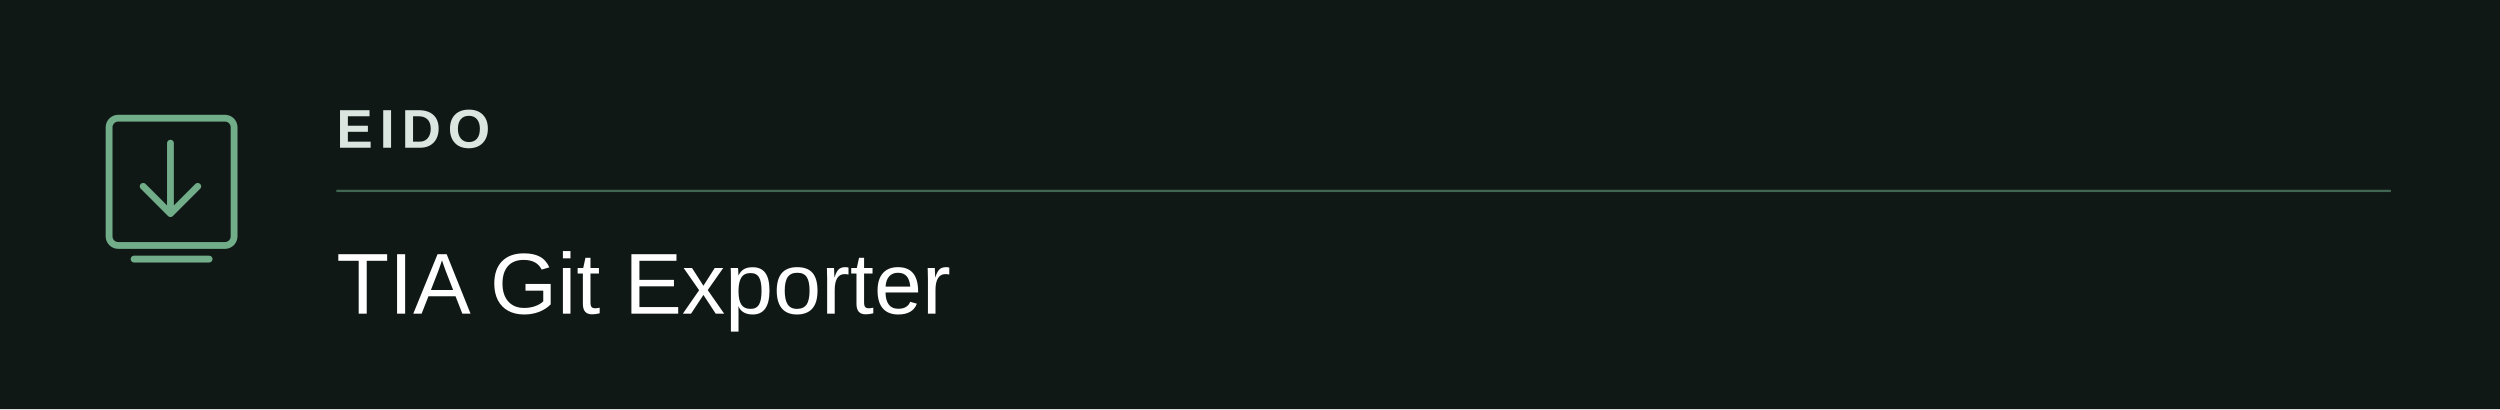
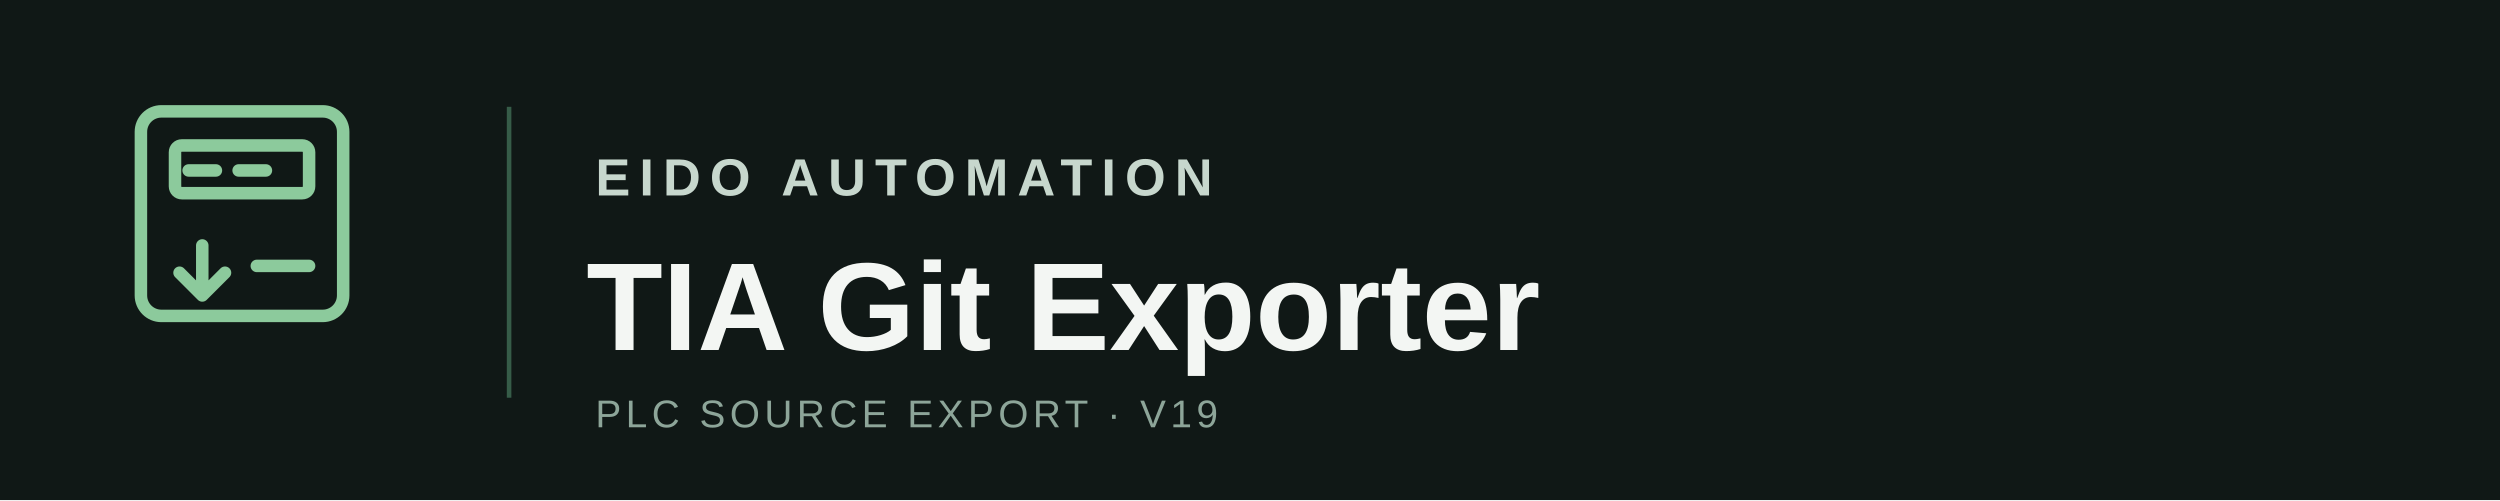
- <svg xmlns="http://www.w3.org/2000/svg" width="1100" height="180" viewBox="0 0 1100 180" role="img" aria-label="TIA Git Exporter — EIDO Automation">
-   <rect width="1100" height="180" fill="#101816" />
-   <g fill="none" stroke="#71ad89" stroke-width="3" stroke-linecap="round" stroke-linejoin="round">
-     <rect x="48" y="52" width="55" height="56" rx="4" />
-     <path d="M75 63v31m-12-12 12 12 12-12M59 114h33" />
+ <svg xmlns="http://www.w3.org/2000/svg" width="1100" height="220" viewBox="0 0 1100 220" role="img" aria-label="TIA Git Exporter — EIDO Automation">
+   <rect width="1100" height="220" fill="#101816" />
+   <g fill="none" stroke="#8cca9c" stroke-width="5.5" stroke-linecap="round" stroke-linejoin="round">
+     <rect x="62" y="49" width="89" height="90" rx="9" />
+     <rect x="77" y="64" width="59" height="21" rx="3" />
+     <path d="M83 75h12M105 75h12M89 108v22m-10-10 10 10 10-10M113 117h23" />
  </g>
-   <text x="148" y="65" fill="#dce6e0" font-family="Arial,Helvetica,sans-serif" font-size="24" font-weight="600" letter-spacing="3">EIDO</text>
-   <line x1="148" y1="84" x2="1052" y2="84" stroke="#416752" stroke-width="1" />
-   <text x="148" y="138" fill="#ffffff" font-family="Arial,Helvetica,sans-serif" font-size="38" font-weight="500">TIA Git Exporter</text>
+   <line x1="224" y1="47" x2="224" y2="175" stroke="#365c48" stroke-width="2" />
+   <text x="262" y="86" fill="#c7d7cd" font-family="Arial,Helvetica,sans-serif" font-size="23" font-weight="600" letter-spacing="4">EIDO AUTOMATION</text>
+   <text x="258" y="154" fill="#f3f6f3" font-family="Arial,Helvetica,sans-serif" font-size="55" font-weight="600">TIA Git Exporter</text>
+   <text x="262" y="188" fill="#8da599" font-family="Arial,Helvetica,sans-serif" font-size="17" letter-spacing="2">PLC SOURCE EXPORT · V19</text>
</svg>
